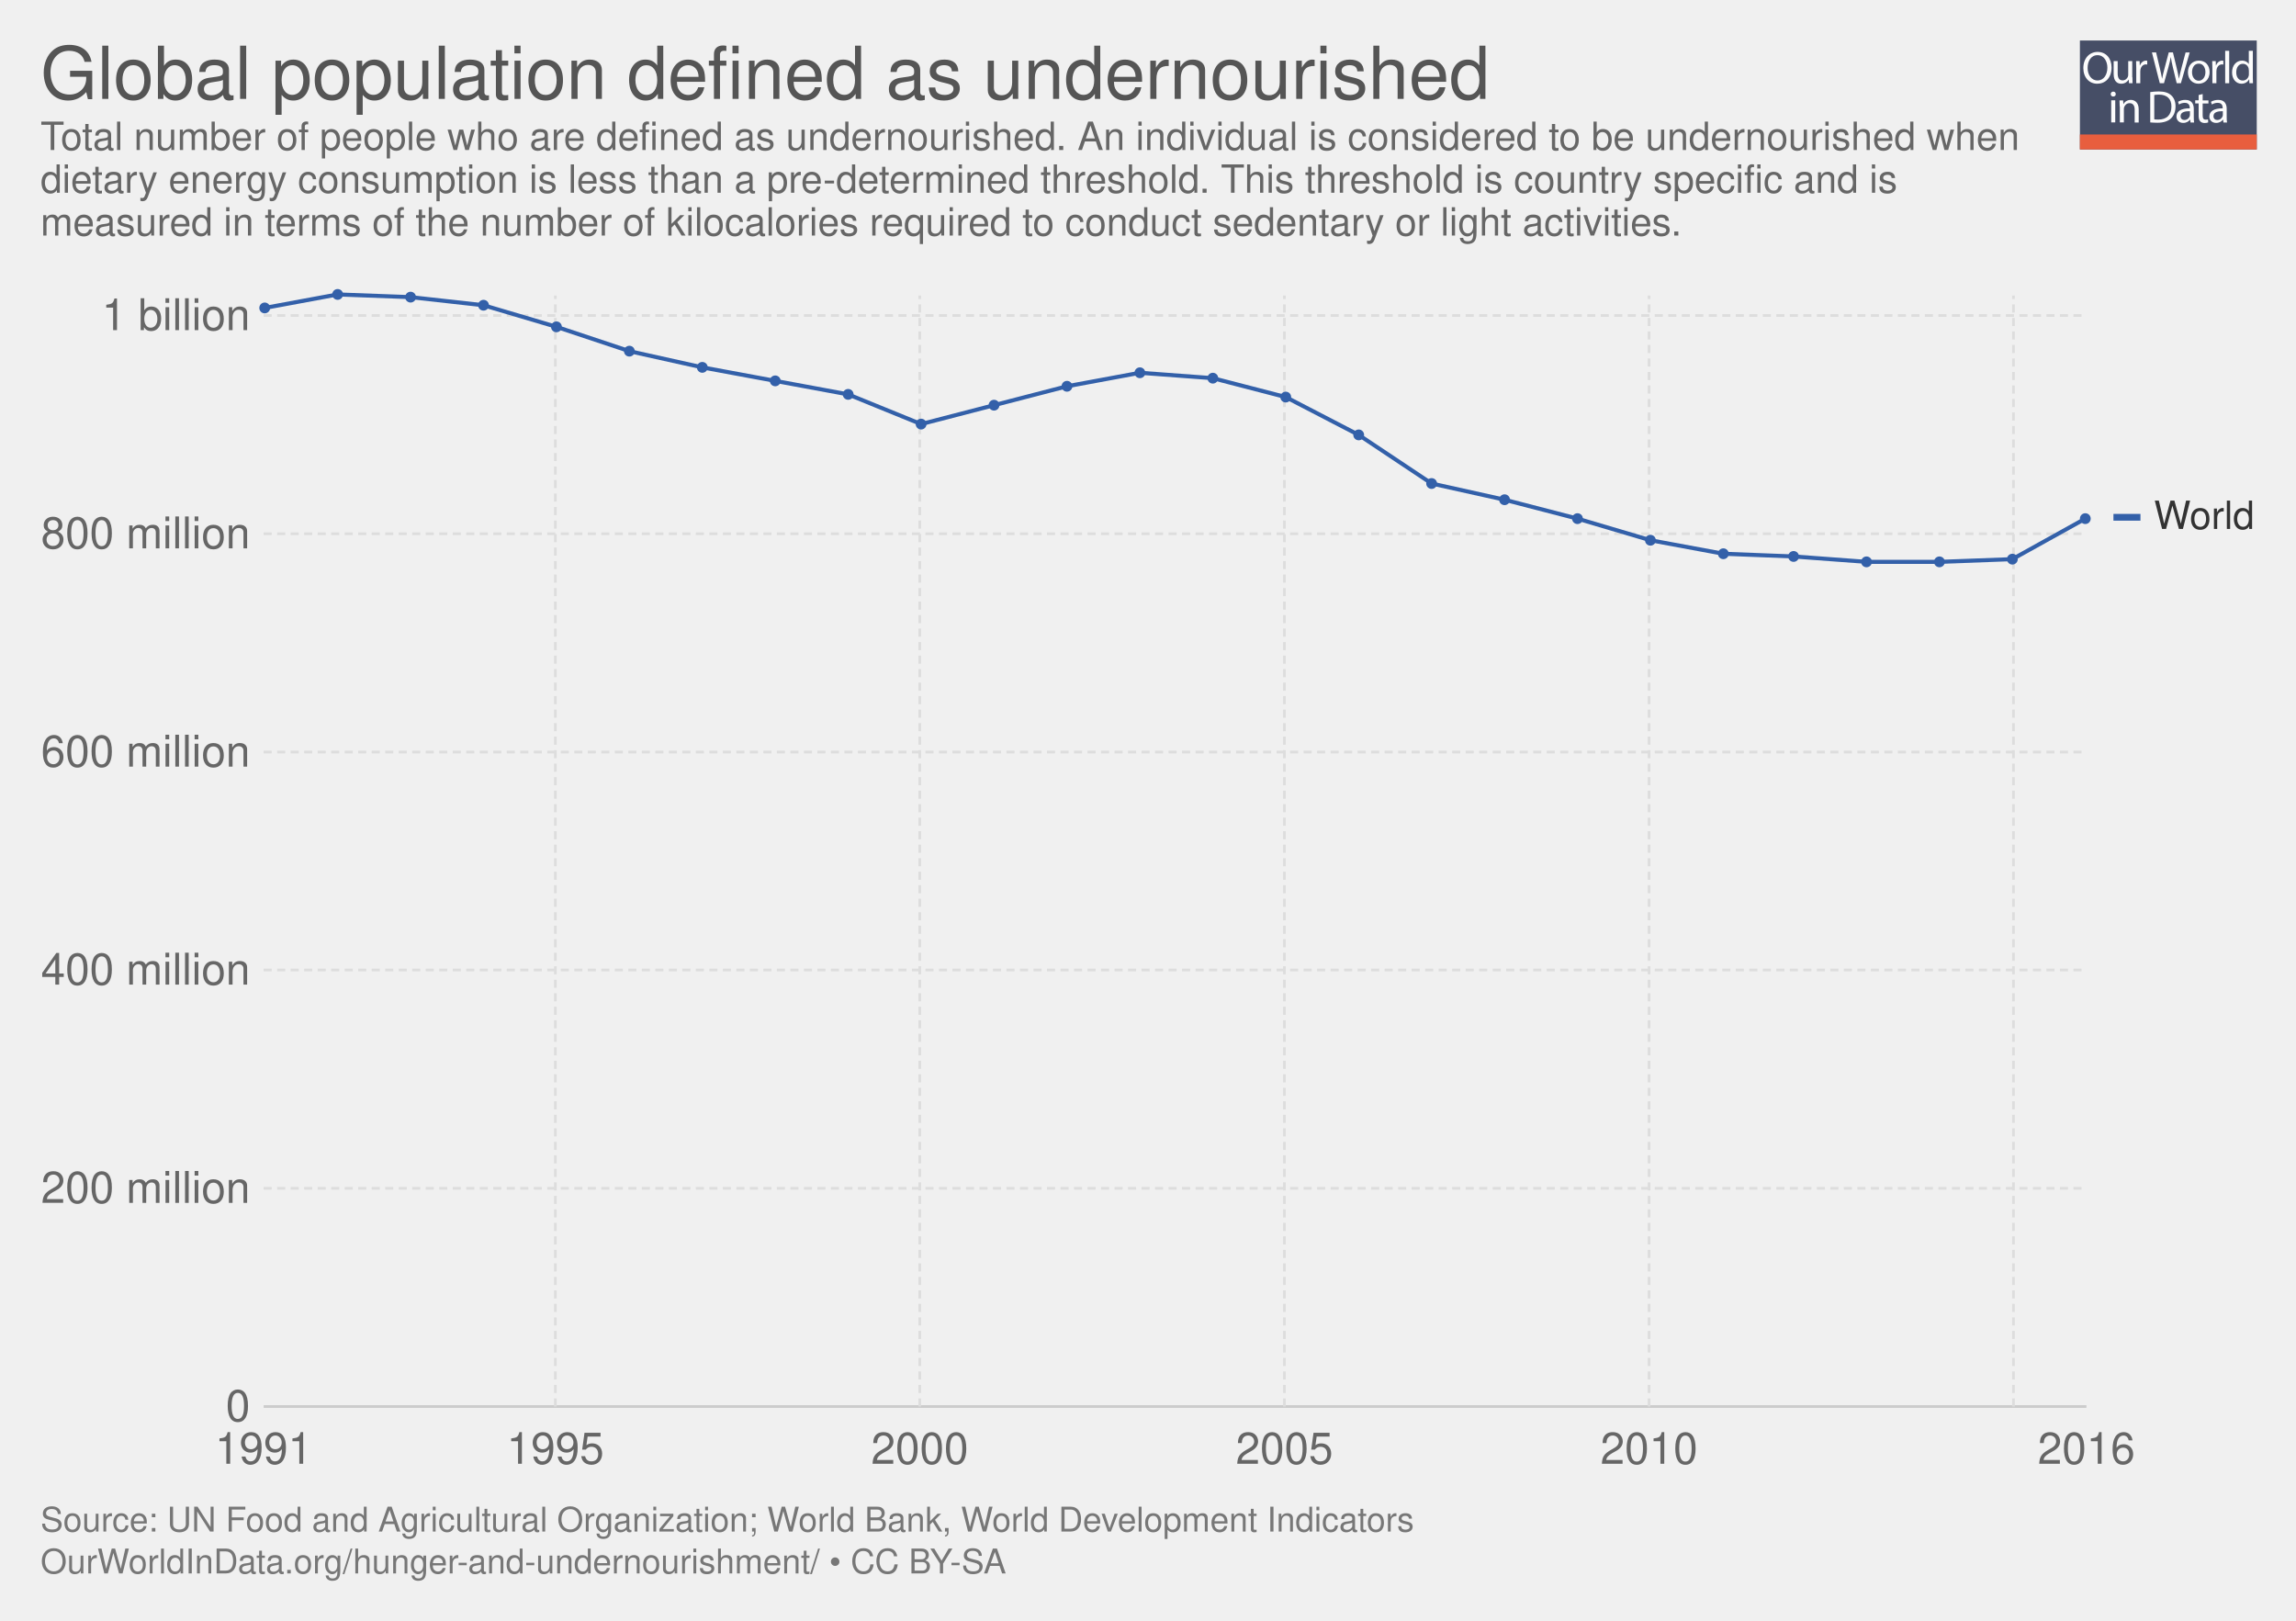
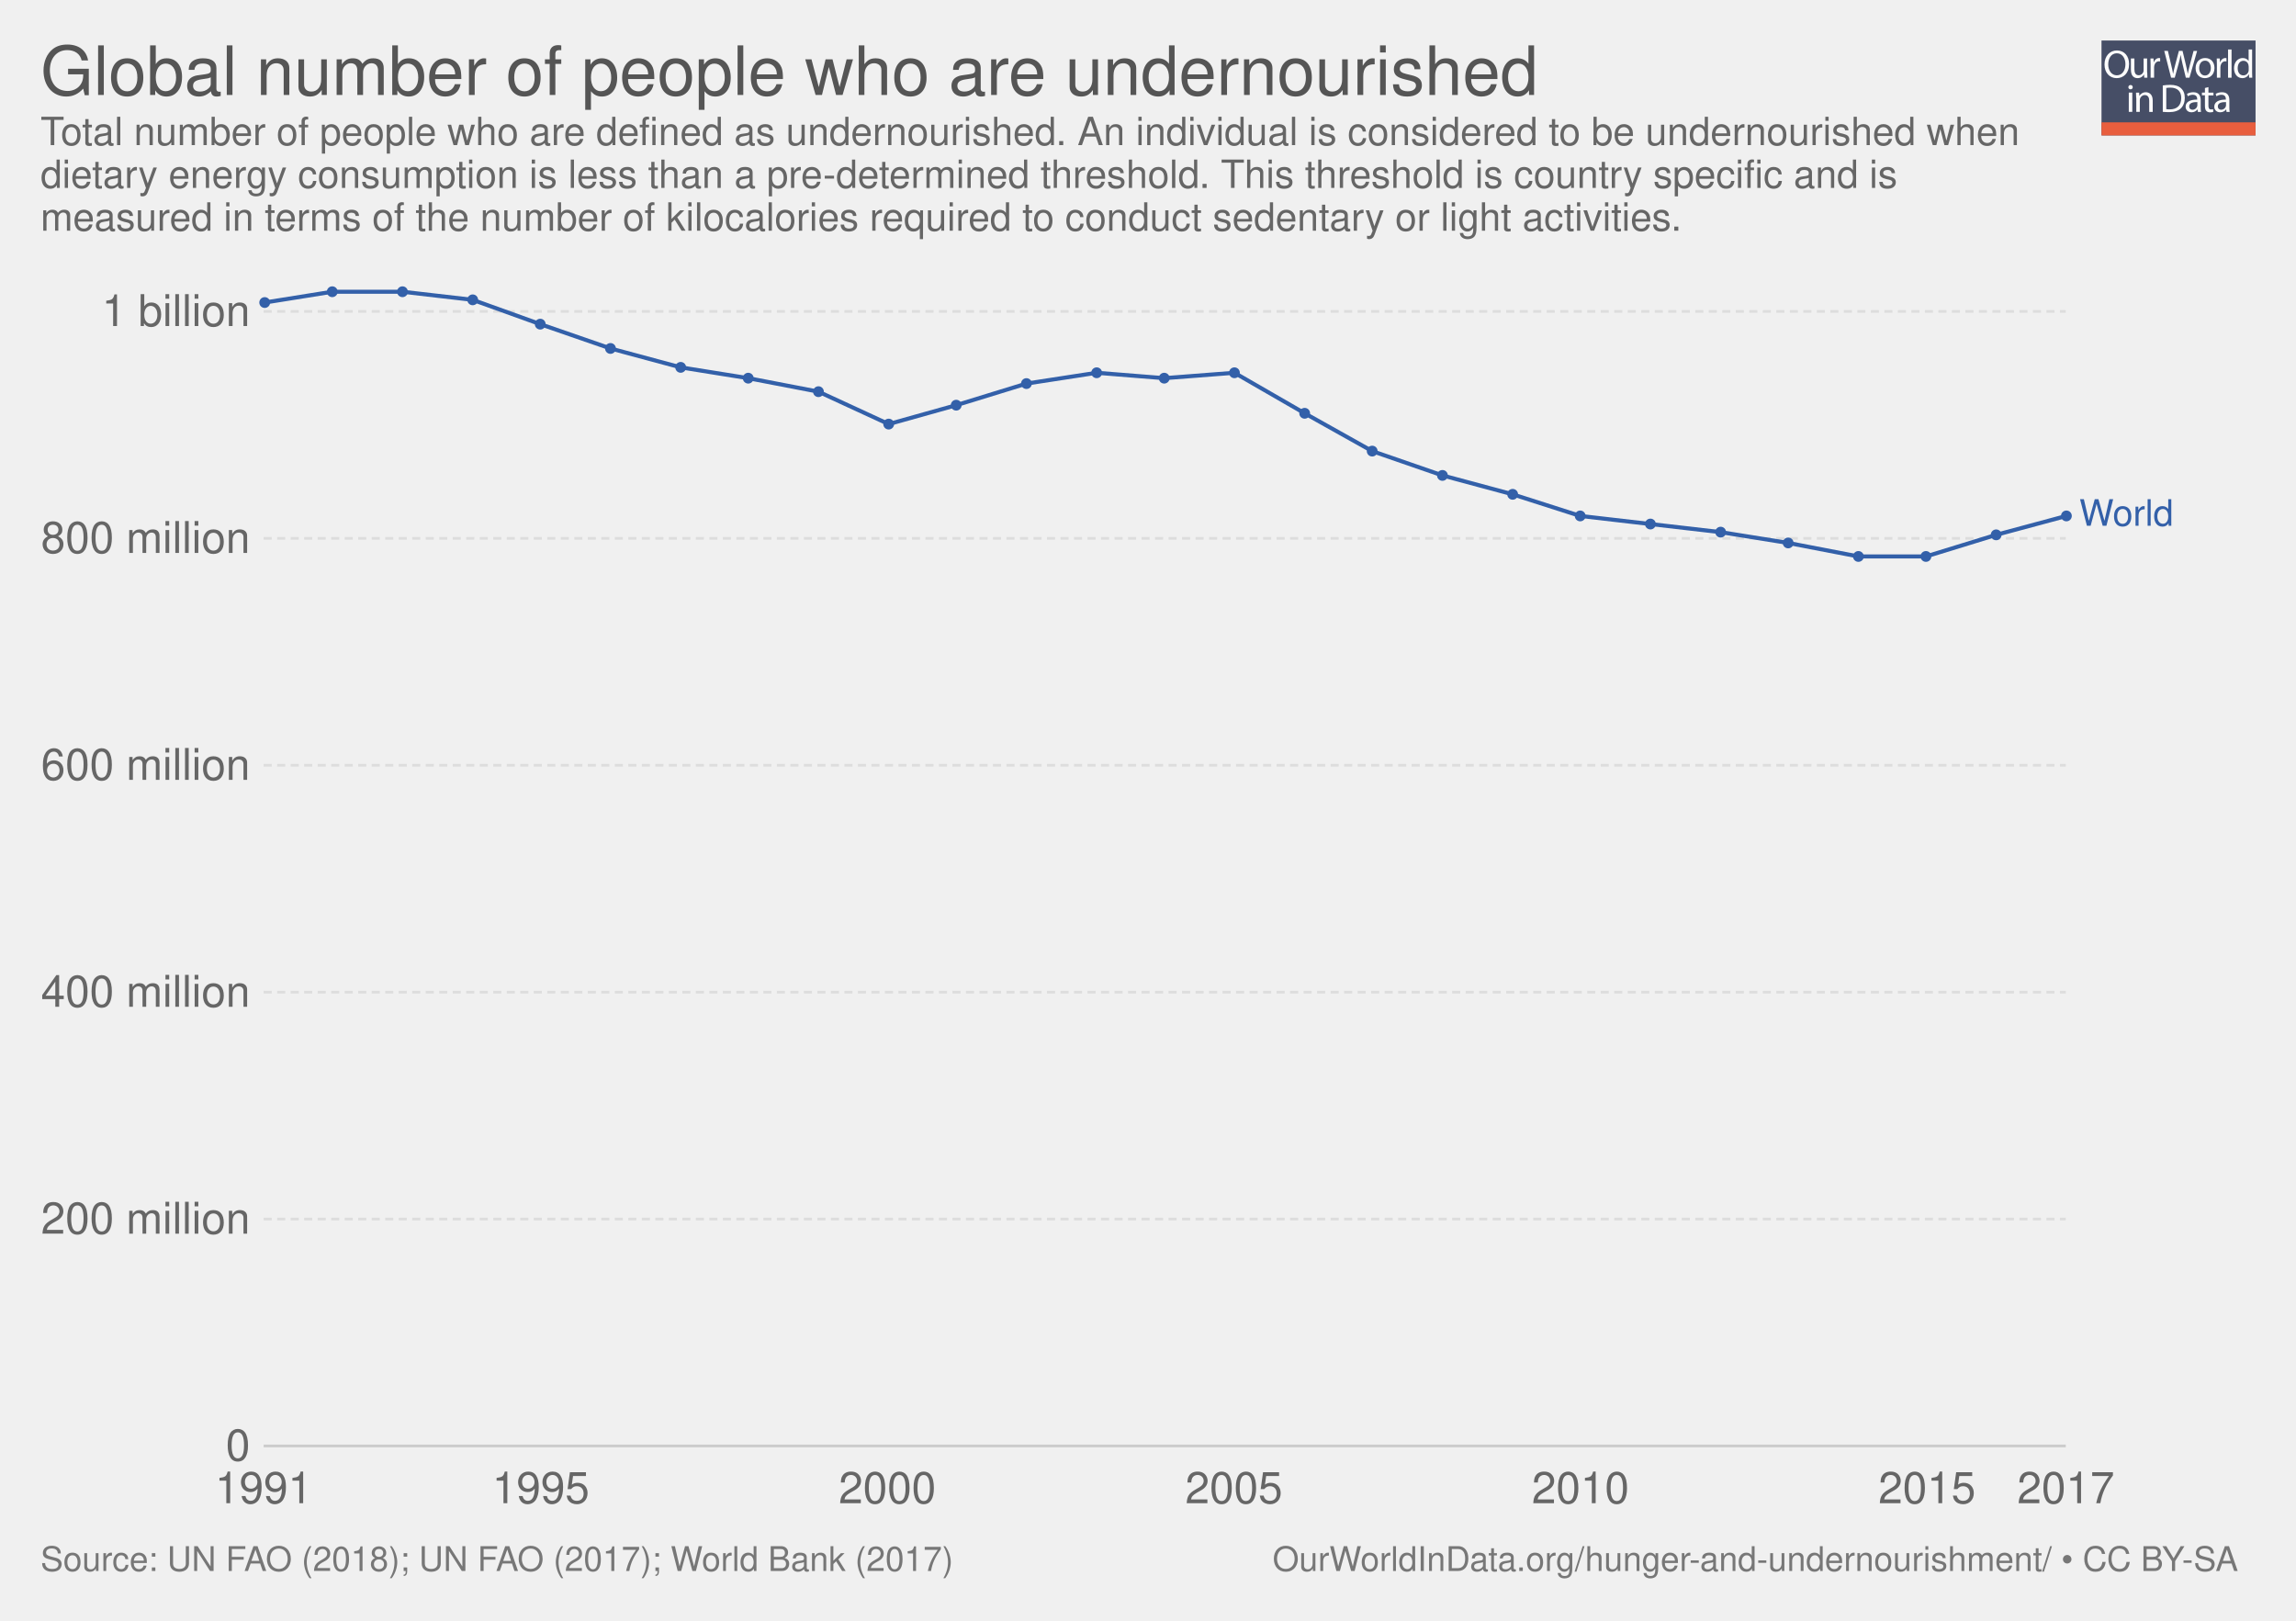
<svg xmlns="http://www.w3.org/2000/svg" xmlns:xlink="http://www.w3.org/1999/xlink" version="1.1" style="font-family: 'Helvetica Neue', Helvetica, Arial, sans-serif; font-size: 18px; background-color: white; text-rendering: optimizeLegibility; -webkit-font-smoothing: antialiased;" width="850" height="600">
  <g class="ChartTab">
    <g class="HeaderView">
-       <g opacity="0.8" transform="translate(770, 15) scale(0.31)">
+       <g opacity="0.8" transform="translate(778, 15) scale(0.27)">
        <a xlink:href="https://ourworldindata.org" target="_blank">
          <g>
            <rect x="0" y="0" fill="#1B2543" width="211.2" height="130.1" />
            <rect x="0" y="112.2" fill="#E63912" width="211.2" height="17.9" />
            <g>
              <rect x="1.2" y="12.3" fill="none" width="210.2" height="99.2" />
              <path fill="#FFFFFF" d="M37.8,32.2c0,12.7-7.7,19.4-17.1,19.4c-9.7,0-16.6-7.5-16.6-18.7c0-11.7,7.3-19.3,17.1-19.3 C31.3,13.7,37.8,21.3,37.8,32.2z M9.2,32.8c0,7.9,4.3,14.9,11.8,14.9c7.5,0,11.8-6.9,11.8-15.3c0-7.3-3.8-14.9-11.8-14.9 C13.1,17.5,9.2,24.8,9.2,32.8z" />
              <path fill="#FFFFFF" d="M62.7,43.8c0,2.7,0.1,5.1,0.2,7.2h-4.3l-0.3-4.3h-0.1c-1.3,2.1-4,4.9-8.8,4.9c-4.2,0-9.1-2.3-9.1-11.6 V24.6h4.8v14.6c0,5,1.5,8.4,5.9,8.4c3.2,0,5.5-2.2,6.3-4.4c0.3-0.7,0.4-1.6,0.4-2.5V24.6h4.8V43.8z" />
              <path fill="#FFFFFF" d="M67.3,32.8c0-3.1-0.1-5.8-0.2-8.2h4.2l0.2,5.2h0.2c1.2-3.5,4.1-5.8,7.3-5.8c0.5,0,0.9,0.1,1.4,0.2v4.5 c-0.5-0.1-1-0.2-1.6-0.2c-3.4,0-5.8,2.6-6.5,6.2c-0.1,0.7-0.2,1.4-0.2,2.2V51h-4.8V32.8z" />
              <path fill="#FFFFFF" d="M95.4,51l-9.4-36.8h5l4.4,18.6c1.1,4.6,2.1,9.2,2.7,12.7h0.1c0.6-3.7,1.8-8,3-12.8l4.9-18.5h5l4.5,18.7 c1,4.4,2,8.7,2.6,12.6h0.1c0.8-4,1.8-8.1,3-12.7l4.9-18.5h4.9L120.6,51h-5L111,31.9c-1.1-4.7-1.9-8.3-2.4-12h-0.1 c-0.7,3.7-1.5,7.3-2.8,12L100.4,51H95.4z" />
              <path fill="#FFFFFF" d="M154.9,37.6c0,9.8-6.8,14-13.2,14c-7.2,0-12.7-5.2-12.7-13.6c0-8.8,5.8-14,13.1-14 C149.8,24,154.9,29.5,154.9,37.6z M133.9,37.9c0,5.8,3.3,10.1,8,10.1c4.6,0,8-4.3,8-10.3c0-4.5-2.2-10.1-7.9-10.1 C136.3,27.6,133.9,32.8,133.9,37.9z" />
              <path fill="#FFFFFF" d="M158.2,32.8c0-3.1-0.1-5.8-0.2-8.2h4.2l0.2,5.2h0.2c1.2-3.5,4.1-5.8,7.3-5.8c0.5,0,0.9,0.1,1.4,0.2v4.5 c-0.5-0.1-1-0.2-1.6-0.2c-3.4,0-5.8,2.6-6.5,6.2c-0.1,0.7-0.2,1.4-0.2,2.2V51h-4.8V32.8z" />
              <path fill="#FFFFFF" d="M173.5,12.3h4.8V51h-4.8V12.3z" />
              <path fill="#FFFFFF" d="M206.5,12.3v31.9c0,2.3,0.1,5,0.2,6.8h-4.3l-0.2-4.6H202c-1.5,2.9-4.7,5.2-9,5.2 c-6.4,0-11.3-5.4-11.3-13.4c-0.1-8.8,5.4-14.2,11.9-14.2c4,0,6.8,1.9,8,4h0.1V12.3H206.5z M201.7,35.4c0-0.6-0.1-1.4-0.2-2 c-0.7-3.1-3.3-5.6-6.9-5.6c-5,0-7.9,4.4-7.9,10.2c0,5.3,2.6,9.8,7.8,9.8c3.2,0,6.2-2.1,7.1-5.7c0.2-0.7,0.2-1.3,0.2-2.1V35.4z" />
              <path fill="#FFFFFF" d="M42.8,64c0.1,1.6-1.1,2.9-3.1,2.9c-1.7,0-2.9-1.3-2.9-2.9c0-1.7,1.3-3,3-3C41.7,61,42.8,62.3,42.8,64z M37.4,97.8V71.4h4.8v26.4H37.4z" />
              <path fill="#FFFFFF" d="M47.5,78.6c0-2.7-0.1-5-0.2-7.1h4.3l0.3,4.4h0.1c1.3-2.5,4.4-5,8.8-5c3.7,0,9.4,2.2,9.4,11.2v15.8h-4.8 V82.6c0-4.3-1.6-7.8-6.1-7.8c-3.2,0-5.6,2.2-6.5,4.9c-0.2,0.6-0.3,1.4-0.3,2.2v15.9h-4.8V78.6z" />
              <path fill="#FFFFFF" d="M84,61.6c2.9-0.4,6.3-0.8,10.1-0.8c6.8,0,11.7,1.6,14.9,4.6c3.3,3,5.2,7.3,5.2,13.2c0,6-1.9,10.9-5.3,14.3 c-3.4,3.4-9.1,5.3-16.3,5.3c-3.4,0-6.2-0.2-8.6-0.4V61.6z M88.8,94.1c1.2,0.2,3,0.3,4.8,0.3c10.2,0,15.7-5.7,15.7-15.6 c0.1-8.7-4.9-14.2-14.9-14.2c-2.5,0-4.3,0.2-5.6,0.5V94.1z" />
              <path fill="#FFFFFF" d="M132.1,97.8l-0.4-3.3h-0.2c-1.5,2.1-4.3,3.9-8.1,3.9c-5.4,0-8.1-3.8-8.1-7.6c0-6.4,5.7-9.9,15.9-9.8v-0.5 c0-2.2-0.6-6.1-6-6.1c-2.5,0-5,0.8-6.9,2l-1.1-3.2c2.2-1.4,5.4-2.3,8.7-2.3c8.1,0,10.1,5.5,10.1,10.8v9.9c0,2.3,0.1,4.5,0.4,6.3 H132.1z M131.4,84.4c-5.3-0.1-11.2,0.8-11.2,5.9c0,3.1,2.1,4.6,4.5,4.6c3.4,0,5.6-2.2,6.4-4.4c0.2-0.5,0.3-1,0.3-1.5V84.4z" />
              <path fill="#FFFFFF" d="M146.6,63.9v7.6h6.9v3.7h-6.9v14.2c0,3.3,0.9,5.1,3.6,5.1c1.3,0,2.2-0.2,2.8-0.3l0.2,3.6 c-0.9,0.4-2.4,0.7-4.3,0.7c-2.2,0-4-0.7-5.2-2c-1.4-1.4-1.9-3.8-1.9-6.9V75.1h-4.1v-3.7h4.1v-6.3L146.6,63.9z" />
              <path fill="#FFFFFF" d="M171.4,97.8l-0.4-3.3h-0.2c-1.5,2.1-4.3,3.9-8.1,3.9c-5.4,0-8.1-3.8-8.1-7.6c0-6.4,5.7-9.9,15.9-9.8v-0.5 c0-2.2-0.6-6.1-6-6.1c-2.5,0-5,0.8-6.9,2l-1.1-3.2c2.2-1.4,5.4-2.3,8.7-2.3c8.1,0,10.1,5.5,10.1,10.8v9.9c0,2.3,0.1,4.5,0.4,6.3 H171.4z M170.7,84.4c-5.3-0.1-11.2,0.8-11.2,5.9c0,3.1,2.1,4.6,4.5,4.6c3.4,0,5.6-2.2,6.4-4.4c0.2-0.5,0.3-1,0.3-1.5V84.4z" />
            </g>
          </g>
        </a>
      </g>
      <a href="https://ourworldindata.org/grapher/global-population-defined-as-undernourished" target="_blank">
-         <text font-size="27.00" x="15.0" y="36.6" fill="#555">
-           <tspan x="15" y="36.6">Global population defined as undernourished</tspan>
+         <text font-size="25.20" x="15.0" y="35.2" fill="#555">
+           <tspan x="15" y="35.16">Global number of people who are undernourished</tspan>
        </text>
      </a>
-       <text font-size="14.40" x="15.0" y="55.5" fill="#666">
-         <tspan x="15" y="55.52">Total number of people who are defined as undernourished. An individual is considered to be undernourished when</tspan>
-         <tspan x="15" y="71.36">dietary energy consumption is less than a pre-determined threshold. This threshold is country specific and is</tspan>
-         <tspan x="15" y="87.2">measured in terms of the number of kilocalories required to conduct sedentary or light activities.</tspan>
+       <text font-size="14.40" x="15.0" y="53.7" fill="#666">
+         <tspan x="15" y="53.72">Total number of people who are defined as undernourished. An individual is considered to be undernourished when</tspan>
+         <tspan x="15" y="69.56">dietary energy consumption is less than a pre-determined threshold. This threshold is country specific and is</tspan>
+         <tspan x="15" y="85.4">measured in terms of the number of kilocalories required to conduct sedentary or light activities.</tspan>
      </text>
    </g>
    <g class="LineChart">
      <defs>
-         <clipPath id="boundsClip-145">
-           <rect x="87.598" y="0" width="830" height="865" />
+         <clipPath id="boundsClip-1">
+           <rect x="87.598" y="0" width="830" height="897.8" />
        </clipPath>
      </defs>
      <g class="AxisBoxView">
        <g class="HorizontalAxis">
-           <text x="97.6" y="541.9" fill="#666" text-anchor="middle" font-size="16.2">1991</text>
-           <text x="205.6" y="541.9" fill="#666" text-anchor="middle" font-size="16.2">1995</text>
-           <text x="340.5" y="541.9" fill="#666" text-anchor="middle" font-size="16.2">2000</text>
-           <text x="475.5" y="541.9" fill="#666" text-anchor="middle" font-size="16.2">2005</text>
-           <text x="610.5" y="541.9" fill="#666" text-anchor="middle" font-size="16.2">2010</text>
-           <text x="772.4" y="541.9" fill="#666" text-anchor="middle" font-size="16.2">2016</text>
+           <text x="97.6" y="556.5" fill="#666" text-anchor="middle" font-size="16.2">1991</text>
+           <text x="200.2" y="556.5" fill="#666" text-anchor="middle" font-size="16.2">1995</text>
+           <text x="328.5" y="556.5" fill="#666" text-anchor="middle" font-size="16.2">2000</text>
+           <text x="456.8" y="556.5" fill="#666" text-anchor="middle" font-size="16.2">2005</text>
+           <text x="585.1" y="556.5" fill="#666" text-anchor="middle" font-size="16.2">2010</text>
+           <text x="713.4" y="556.5" fill="#666" text-anchor="middle" font-size="16.2">2015</text>
+           <text x="764.8" y="556.5" fill="#666" text-anchor="middle" font-size="16.2">2017</text>
        </g>
        <g class="VerticalAxis">
-           <text x="92.60" y="520.7" fill="#666" dominant-baseline="middle" text-anchor="end" font-size="16.2">0</text>
-           <text x="92.60" y="439.9" fill="#666" dominant-baseline="middle" text-anchor="end" font-size="16.2">200 million</text>
-           <text x="92.60" y="359.1" fill="#666" dominant-baseline="middle" text-anchor="end" font-size="16.2">400 million</text>
-           <text x="92.60" y="278.4" fill="#666" dominant-baseline="middle" text-anchor="end" font-size="16.2">600 million</text>
-           <text x="92.60" y="197.6" fill="#666" dominant-baseline="middle" text-anchor="end" font-size="16.2">800 million</text>
-           <text x="92.60" y="116.8" fill="#666" dominant-baseline="middle" text-anchor="end" font-size="16.2">1 billion</text>
+           <text x="92.60" y="535.3" fill="#666" dominant-baseline="middle" text-anchor="end" font-size="16.2">0</text>
+           <text x="92.60" y="451.3" fill="#666" dominant-baseline="middle" text-anchor="end" font-size="16.2">200 million</text>
+           <text x="92.60" y="367.3" fill="#666" dominant-baseline="middle" text-anchor="end" font-size="16.2">400 million</text>
+           <text x="92.60" y="283.3" fill="#666" dominant-baseline="middle" text-anchor="end" font-size="16.2">600 million</text>
+           <text x="92.60" y="199.3" fill="#666" dominant-baseline="middle" text-anchor="end" font-size="16.2">800 million</text>
+           <text x="92.60" y="115.3" fill="#666" dominant-baseline="middle" text-anchor="end" font-size="16.2">1 billion</text>
        </g>
        <g class="AxisGridLines">
-           <line x1="97.60" y1="520.7" x2="772.42" y2="520.7" stroke="#ccc" />
-           <line x1="97.60" y1="439.9" x2="772.42" y2="439.9" stroke="#ddd" stroke-dasharray="3,2" />
-           <line x1="97.60" y1="359.1" x2="772.42" y2="359.1" stroke="#ddd" stroke-dasharray="3,2" />
-           <line x1="97.60" y1="278.4" x2="772.42" y2="278.4" stroke="#ddd" stroke-dasharray="3,2" />
-           <line x1="97.60" y1="197.6" x2="772.42" y2="197.6" stroke="#ddd" stroke-dasharray="3,2" />
-           <line x1="97.60" y1="116.8" x2="772.42" y2="116.8" stroke="#ddd" stroke-dasharray="3,2" />
-         </g>
-         <g class="AxisGridLines">
-           <line x1="205.6" y1="520.70" x2="205.6" y2="109.40" stroke="#ddd" stroke-dasharray="3,2" />
-           <line x1="340.5" y1="520.70" x2="340.5" y2="109.40" stroke="#ddd" stroke-dasharray="3,2" />
-           <line x1="475.5" y1="520.70" x2="475.5" y2="109.40" stroke="#ddd" stroke-dasharray="3,2" />
-           <line x1="610.5" y1="520.70" x2="610.5" y2="109.40" stroke="#ddd" stroke-dasharray="3,2" />
-           <line x1="745.4" y1="520.70" x2="745.4" y2="109.40" stroke="#ddd" stroke-dasharray="3,2" />
+           <line x1="97.60" y1="535.3" x2="764.76" y2="535.3" stroke="#ccc" />
+           <line x1="97.60" y1="451.3" x2="764.76" y2="451.3" stroke="#ddd" stroke-dasharray="3,2" />
+           <line x1="97.60" y1="367.3" x2="764.76" y2="367.3" stroke="#ddd" stroke-dasharray="3,2" />
+           <line x1="97.60" y1="283.3" x2="764.76" y2="283.3" stroke="#ddd" stroke-dasharray="3,2" />
+           <line x1="97.60" y1="199.3" x2="764.76" y2="199.3" stroke="#ddd" stroke-dasharray="3,2" />
+           <line x1="97.60" y1="115.3" x2="764.76" y2="115.3" stroke="#ddd" stroke-dasharray="3,2" />
        </g>
      </g>
-       <g clip-path="url(#boundsClip-145)">
+       <g clip-path="url(#boundsClip-1)">
        <g class="HeightedLegend clickable">
          <g class="legendMark">
-             <rect x="782.416" y="184.3" width="52.584" height="14.4" fill="#fff" opacity="0" />
-             <rect x="782.416" y="190.25" width="10" height="2.5" fill="#3360a9" />
-             <text font-size="14.40" x="797.4" y="195.8" fill="#333">
-               <tspan x="797.416" y="195.82">World</tspan>
+             <rect x="764.765" y="183.85" width="70.235" height="13.5" fill="#fff" opacity="0" />
+             <text font-size="13.50" x="769.8" y="194.7" fill="#3360a9">
+               <tspan x="769.765" y="194.65">World</tspan>
            </text>
          </g>
        </g>
        <g class="Lines">
-           <rect x="98" y="109" width="675" height="411" fill="rgba(255,255,255,0)" opacity="0" />
+           <rect x="98" y="108" width="667" height="428" fill="rgba(255,255,255,0)" opacity="0" />
          <g class="key-World_0">
-             <path stroke="#3360a9" stroke-linecap="round" d="M98 114L125 109L152 110L179 113L206 121L233 130L260 136L287 141L314 146L341 157L368 150L395 143L422 138L449 140L476 147L503 161L530 179L557 185L584 192L611 200L638 205L664 206L691 208L718 208L745 207L772 192" fill="none" stroke-width="1.5" />
+             <path stroke="#3360a9" stroke-linecap="round" d="M98 112L123 108L149 108L175 111L200 120L226 129L252 136L277 140L303 145L329 157L354 150L380 142L406 138L431 140L457 138L483 153L508 167L534 176L560 183L585 191L611 194L637 197L662 201L688 206L713 206L739 198L765 191" fill="none" stroke-width="1.5" />
            <g fill="#3360a9">
-               <circle cx="98" cy="114" r="2" />
-               <circle cx="125" cy="109" r="2" />
-               <circle cx="152" cy="110" r="2" />
-               <circle cx="179" cy="113" r="2" />
-               <circle cx="206" cy="121" r="2" />
-               <circle cx="233" cy="130" r="2" />
-               <circle cx="260" cy="136" r="2" />
-               <circle cx="287" cy="141" r="2" />
-               <circle cx="314" cy="146" r="2" />
-               <circle cx="341" cy="157" r="2" />
-               <circle cx="368" cy="150" r="2" />
-               <circle cx="395" cy="143" r="2" />
-               <circle cx="422" cy="138" r="2" />
-               <circle cx="449" cy="140" r="2" />
-               <circle cx="476" cy="147" r="2" />
-               <circle cx="503" cy="161" r="2" />
-               <circle cx="530" cy="179" r="2" />
-               <circle cx="557" cy="185" r="2" />
-               <circle cx="584" cy="192" r="2" />
-               <circle cx="611" cy="200" r="2" />
-               <circle cx="638" cy="205" r="2" />
-               <circle cx="664" cy="206" r="2" />
-               <circle cx="691" cy="208" r="2" />
-               <circle cx="718" cy="208" r="2" />
-               <circle cx="745" cy="207" r="2" />
-               <circle cx="772" cy="192" r="2" />
+               <circle cx="98" cy="112" r="2" />
+               <circle cx="123" cy="108" r="2" />
+               <circle cx="149" cy="108" r="2" />
+               <circle cx="175" cy="111" r="2" />
+               <circle cx="200" cy="120" r="2" />
+               <circle cx="226" cy="129" r="2" />
+               <circle cx="252" cy="136" r="2" />
+               <circle cx="277" cy="140" r="2" />
+               <circle cx="303" cy="145" r="2" />
+               <circle cx="329" cy="157" r="2" />
+               <circle cx="354" cy="150" r="2" />
+               <circle cx="380" cy="142" r="2" />
+               <circle cx="406" cy="138" r="2" />
+               <circle cx="431" cy="140" r="2" />
+               <circle cx="457" cy="138" r="2" />
+               <circle cx="483" cy="153" r="2" />
+               <circle cx="508" cy="167" r="2" />
+               <circle cx="534" cy="176" r="2" />
+               <circle cx="560" cy="183" r="2" />
+               <circle cx="585" cy="191" r="2" />
+               <circle cx="611" cy="194" r="2" />
+               <circle cx="637" cy="197" r="2" />
+               <circle cx="662" cy="201" r="2" />
+               <circle cx="688" cy="206" r="2" />
+               <circle cx="713" cy="206" r="2" />
+               <circle cx="739" cy="198" r="2" />
+               <circle cx="765" cy="191" r="2" />
            </g>
          </g>
        </g>
      </g>
    </g>
    <g style="fill: #777;" class="SourcesFooter">
      <g style="fill: #777;" class="clickable">
-         <text font-size="12.60" x="15.0" y="567.0">
-           <tspan x="15" y="566.98">Source: UN Food and Agricultural Organization; World Bank, World Development Indicators</tspan>
+         <text font-size="12.60" x="15.0" y="581.6">
+           <tspan x="15" y="581.58">Source: UN FAO (2018); UN FAO (2017); World Bank (2017)</tspan>
        </text>
      </g>
-       <text font-size="12.60" x="15.0" y="582.5">
-         <tspan x="15" y="582.48">
-           <a target="_blank" style="fill: #777;" href="https://ourworldindata.org/hunger-and-undernourishment/">OurWorldInData.org/hunger-and-undernourishment/</a> • <a style="fill: #777;" href="http://creativecommons.org/licenses/by-sa/4.0/deed.en_US" target="_blank">CC BY-SA</a>
+       <text font-size="12.60" x="471.1" y="581.6">
+         <tspan x="471.112" y="581.58">
+           <a target="_blank" style="fill: #777;" href="https://ourworldindata.org/hunger-and-undernourishment/">OurWorldInData.org/hunger-and-undernourishment/</a> • <a style="fill: #777;" class="cclogo" href="http://creativecommons.org/licenses/by-sa/4.0/deed.en_US" target="_blank">CC BY-SA</a>
        </tspan>
      </text>
    </g>
  </g>
</svg>
